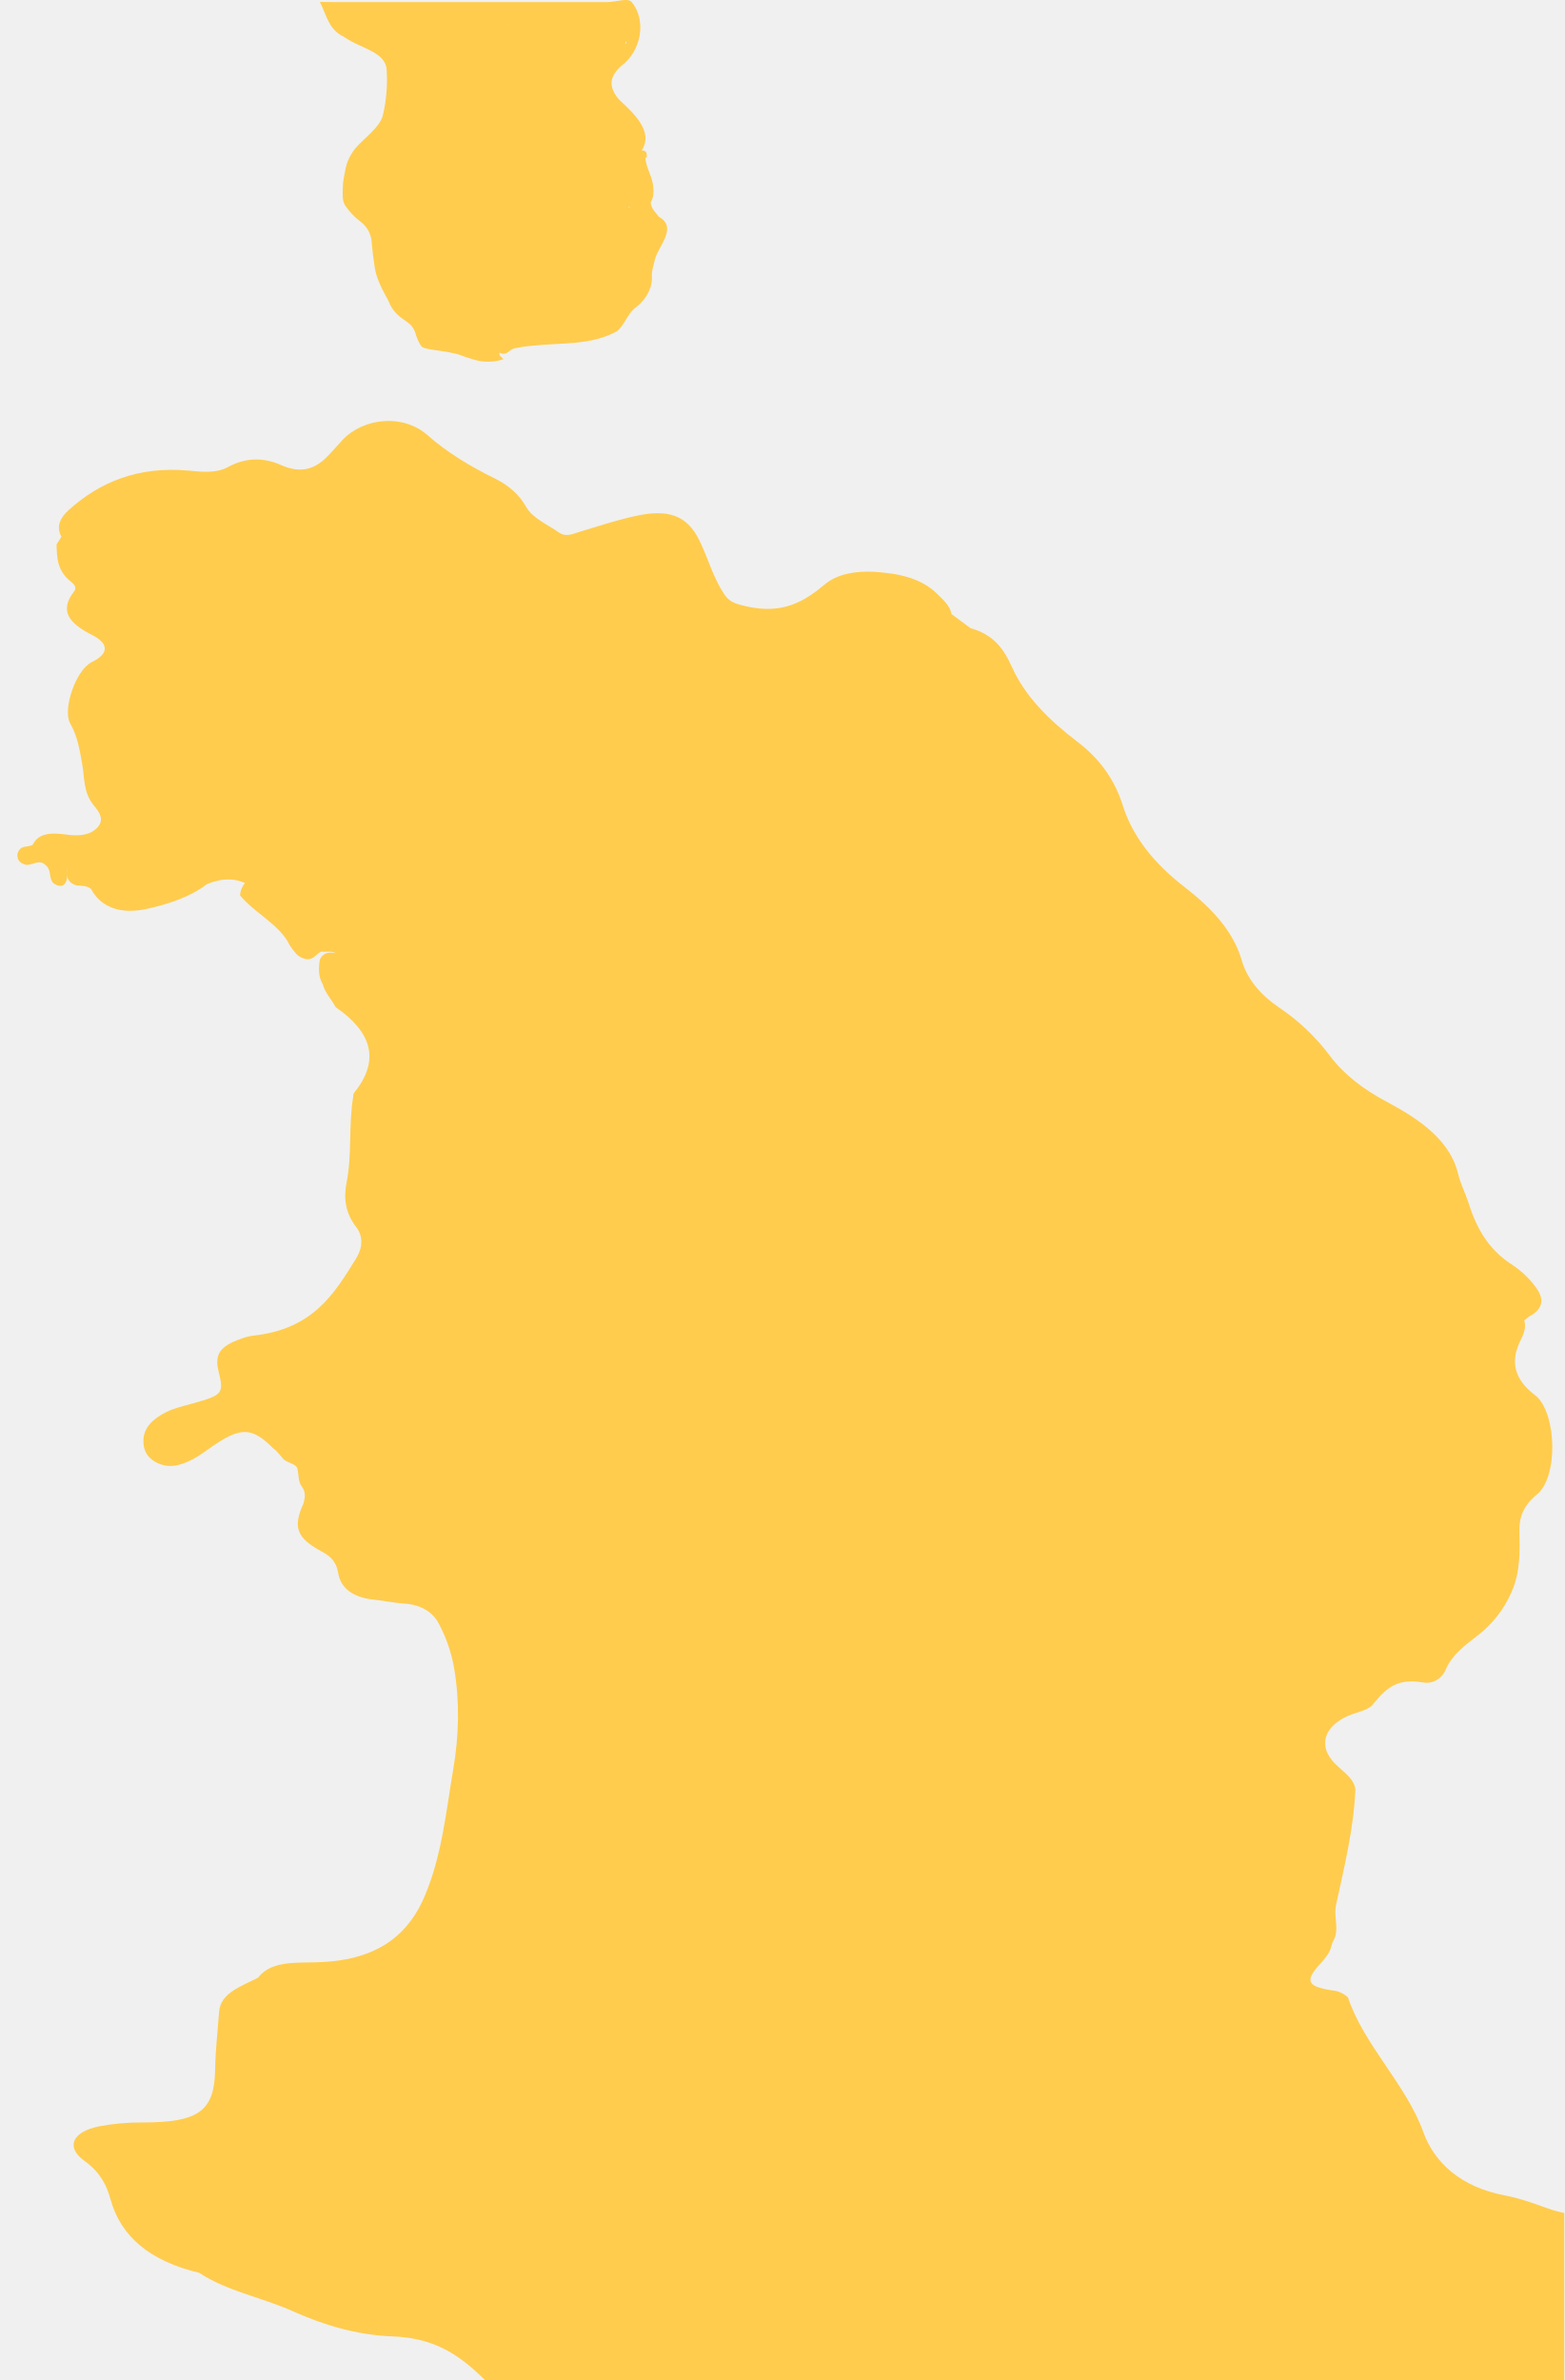
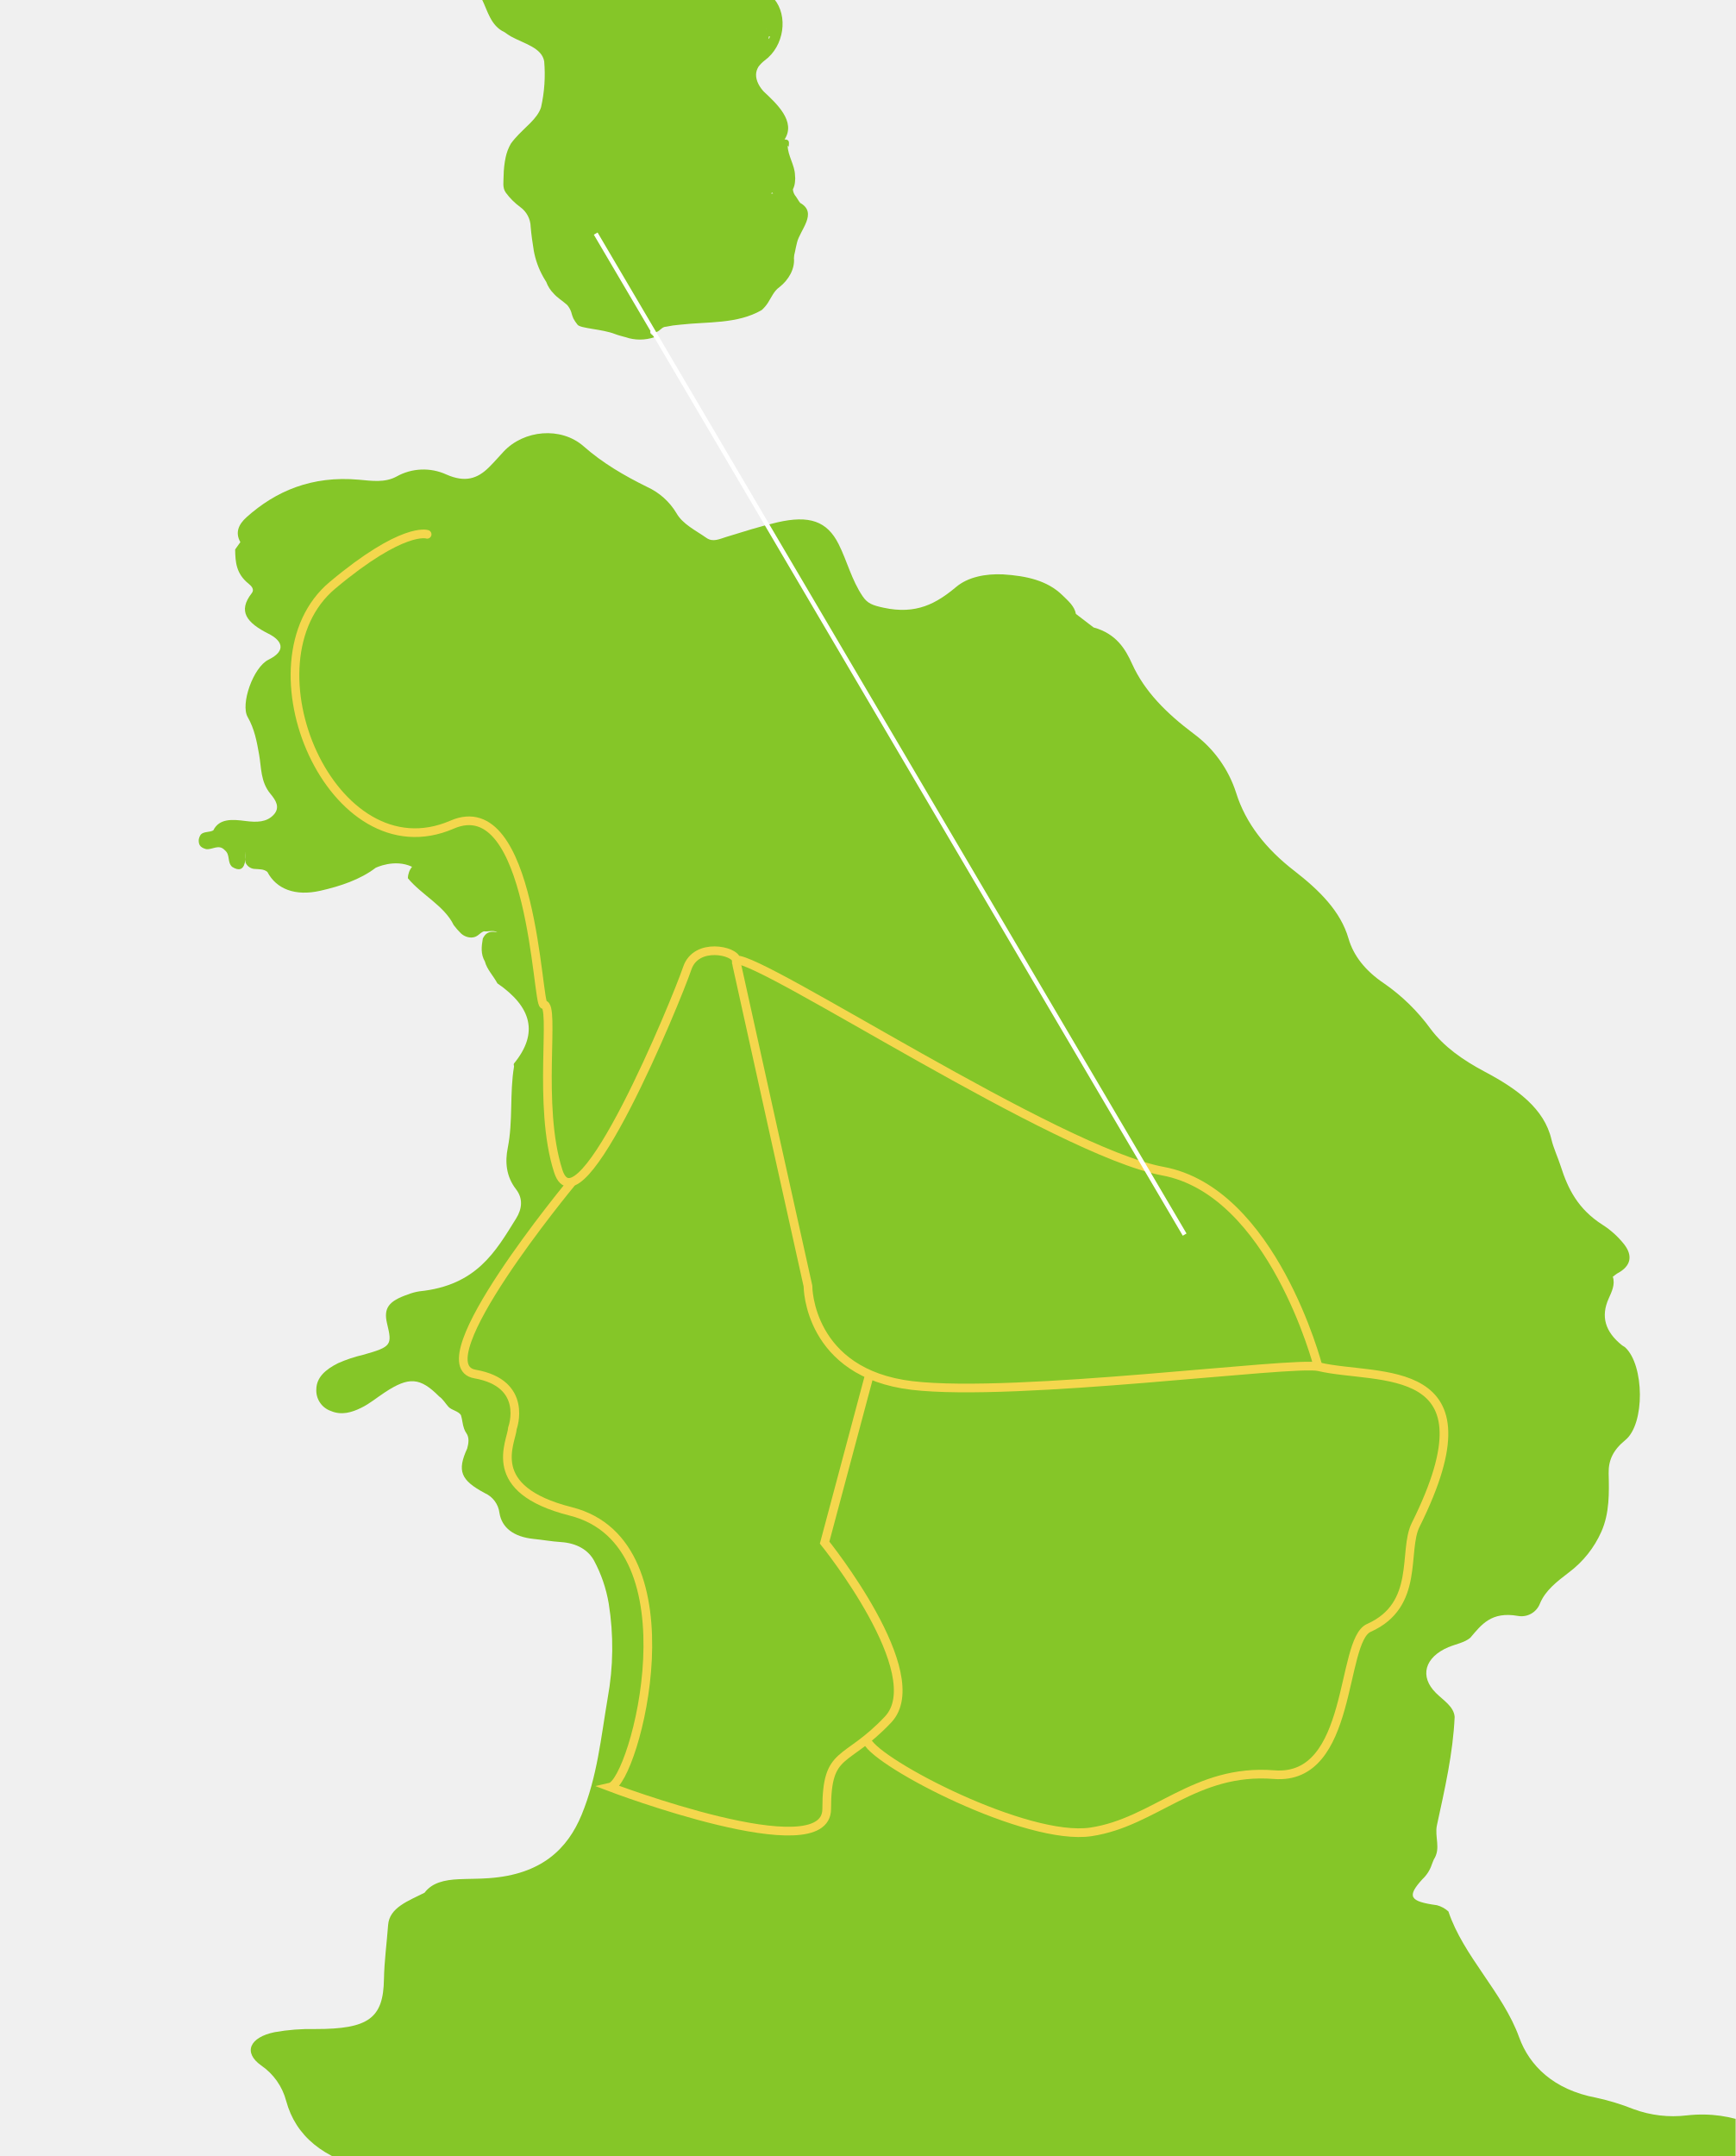
- <svg xmlns="http://www.w3.org/2000/svg" id="Layer_2" viewBox="0 0 1100.84 1674.83">
+ <svg xmlns="http://www.w3.org/2000/svg" width="600" height="745.324" viewBox="0 0 600 745.324">
  <defs>
-     <style>.cls-1{clip-path:url(#clippath);}.cls-2{fill:none;}.cls-3{fill:#ffcc4d;}</style>
-     <clipPath id="clippath">
-       <rect class="cls-2" y="6.36" width="1100.84" height="1668.47" />
+     <linearGradient id="linear-gradient" y1="0.5" x2="1" y2="0.5" gradientUnits="objectBoundingBox">
+       <stop offset="0" stop-color="#cdebf2" />
+       <stop offset="0" stop-color="#64c4ef" />
+       <stop offset="1" stop-color="#4272b7" />
+     </linearGradient>
+     <clipPath id="clip-path">
+       <rect id="Rectangle_1" data-name="Rectangle 1" width="600" height="745.324" transform="translate(587 156)" fill="url(#linear-gradient)" />
    </clipPath>
  </defs>
-   <g id="Layer_1-2">
-     <g class="cls-1">
-       <path class="cls-3" d="M1303.55,1715.4c-.16-11.82-7.56-21.78-11.29-32.63,.28-2.61-.28-5.24-1.59-7.51-18.44-33-38.8-65.06-76.14-89.31-25-16.26-50.48-31.55-86.61-27.52-13.46,1.59-27.1-.04-39.81-4.75-9.24-3.35-18.61-6.73-28.56-8.62-32-6-50.27-23.58-57.92-44.74-12.08-33.56-41.86-61.2-53-94.74-2.34-2.15-5.17-3.69-8.24-4.5-20.7-2.82-22.83-6.54-11-19.51,3.18-3.47,6.19-7,7.28-11.17,.33-1.21,.71-2.45,1.12-3.69,5.44-8.38,.51-17.25,2.43-26.09,5.81-26.87,12.42-53.73,13.63-81.06-.62-7.85-8.36-12.53-14.09-18.21-12.5-12.38-8.32-26.56,9.49-34.13,5.4-2.26,11.8-3.25,16.1-6.88,8.32-9.78,15.64-20,35.84-16.41,8.2,1.45,14.13-3.76,16.39-9.28,4.1-9.83,13.13-16.72,22.33-23.76,10.45-8.02,18.67-18.58,23.88-30.68,6.19-14,5.81-28.54,5.48-43-.21-9.71,3.05-18,12.34-25.53,14.92-12.16,14-55.72-.21-69-.75-.66-1.54-1.28-2.35-1.86-13-10.33-15.89-22.18-9.95-35.46,2.34-5.21,5.48-10.33,3.56-16.1,1-.87,2-1.73,3.09-2.6,11.29-5.9,10.79-13.34,4.73-21.25-4.36-5.87-9.69-10.94-15.77-15-18.4-11.79-26-27.48-31.36-44.24-2.09-6.6-5.52-13-7.07-19.66-5.39-23.15-25.76-38.1-49.8-50.85-16.65-8.84-30.57-19.33-40.4-32.48-9.89-13.26-21.95-24.76-35.67-34-13.59-9.15-22.79-20.38-26.6-33.54-5.85-20.38-21.11-36.6-39.85-51.15-21.49-16.63-36.84-35.34-43.91-58-5.27-16.69-15.22-31.92-31.78-44.48-20.15-15.3-37-32.14-46.29-52.93-5-11.16-11.92-22.33-28.9-27-4.47-3.31-8.95-6.6-13.42-9.92-1.05-5.71-5.6-9.87-10.2-14.34-11.34-11.1-27.06-14.33-44.46-15.44-13.17-.62-25.76,1.49-34.54,8.87-14.76,12.35-29.69,21-54.49,15.6-8.07-1.77-12.46-3-16.14-8.5-8.28-12.28-11.5-25.75-17.85-38.47-8.74-17.49-22-22-45.88-16.53-13.13,3-25.8,7.1-38.51,11-4.81,1.46-9.33,3.79-14.22,.37-8.2-5.77-18.57-9.86-23.29-18.3-4.48-8-11.79-14.74-21.54-19.54-17.69-8.72-33.7-18.34-47.63-30.62-17.1-15.11-45.12-12.54-60.17,3.66-3.6,3.84-6.82,7.82-10.62,11.57-8.79,8.75-18.4,11.91-32.33,5.77-12.35-5.54-25.16-5.26-37.16,1.32-8.66,4.71-18.45,3.47-28.19,2.57-35.41-3.15-62.21,8.13-83.96,27.64-6,5.4-9.28,11.73-5.22,18.93-1.13,1.76-2.3,3.53-3.43,5.33,.12,9.37,.5,18.65,9.95,26.15,2.22,1.77,4.52,4.22,2.43,6.89-10.75,13.68-3.68,22.55,12.54,30.74,10,5,13.93,12.16-.13,19.08-11.45,5.68-20.69,33.6-15.22,43.16,5.19,9.08,6.69,18.67,8.41,28.32,1.8,9.93,.67,20.32,8.28,29.47,3.89,4.68,7.57,9.93,2.47,15.45s-12.76,6.14-21.29,5.06c-9.78-1.28-19.82-2-24.3,7.16-2.67,1.52-6.77,.68-8.9,3-.89,1.01-1.52,2.23-1.84,3.54-.13,3.38,1,6.17,5.81,7.47,4.68,.72,9.66-4.46,14.18,.38,4.39,3.63,1.71,9,5.56,12.75,5.27,3.44,8.15,1.46,9.16-2.61,.26-1.07,.41-2.16,.46-3.26-.21-2.07-.13-4.12-.21-6.2,.12,2.08,.29,4.16,.21,6.2,.05,.76,.16,1.52,.33,2.27,1,2.45,3,4.19,6.4,5,3.6,.34,7.4,.16,10,2.55,6.65,12.65,20.58,18.24,39.73,13.86,15.1-3.44,29.9-8.28,41.4-17.06,0,0,14-7.23,27.14-1-2.07,2.44-3.29,5.49-3.47,8.69,10.25,12.44,28.1,20.66,34.92,35,1.41,2.22,3.01,4.31,4.76,6.27,2.1,2.13,4.89,3.43,7.87,3.66,4.89-.13,6.06-4,9.7-5.4,3.22,.46,7-.75,10.2,1.21-6.15-1.46-9.41,.46-11.25,4.37-1,5.9-1.25,11.76,2,17.37,1.46,5.87,6.23,10.74,9.12,16.17,25.59,17.65,31.48,37.57,12.83,60.4-.42,.76-.59,1.62-.5,2.48-3.38,20.23-.71,40.67-4.72,60.9-2.09,10.42-.88,21,6.77,30.86,5.31,6.89,4.43,15,0,22.18-15.35,24.7-30.15,50-73.18,54.42-2.74,.42-5.43,1.16-8,2.2-14.43,5-18.53,10.8-15.72,22.4,3.93,16.13,3.26,17-18,23-6.44,1.8-13,3.25-18.81,6.14-9.54,4.75-15.85,11.11-16,19.92-.13,6.63,2.51,12.78,10.87,16.28,8,3.42,15.52,1.06,22.46-2.35,6.73-3.29,12-7.79,18.06-11.73,17.82-11.7,25.72-11,40.06,3.44,3,2.11,4.73,4.87,7,7.39,2.55,2.66,7.78,3,9.74,6.11,1.09,3.5,.67,7.19,1.92,10.7,.39,1.08,.94,2.09,1.64,3,2.59,3.63,2,7.44,1,11.26-7.65,16.81-5.23,24.47,13.09,34.25,7.36,3.94,10.16,8.56,11.21,14.76,1.8,11.17,10.7,17.5,25.71,19,6.82,.68,13.43,2.2,20.33,2.64,12.13,.74,20.36,5.86,24.63,13.83,5.37,9.98,9.09,20.76,11,31.93,4,23.85,3.34,47.49-.72,71.16-5,29.47-7.77,59.25-19.57,87.89-10.58,25.78-30.27,44.48-69.5,47.31-7.44,.55-14.93,.37-22.33,.71-10.87,.5-20.24,3-25.88,10.49-12.09,6.14-26.47,10.82-27.44,23.94-1,13.53-2.55,27-2.8,40.52-.46,29.25-11.2,37.47-51.35,37.41-10.21-.09-20.41,.84-30.44,2.76-18.78,3.82-23.71,14.62-10,24.42,10.66,7.63,15.43,16.84,18.1,26.65,7.24,26.64,28,43.74,62.56,52,19,12.72,44.16,17.31,65.57,26.9,21.83,9.77,44.91,16.87,70.8,17.84,41.52,1.55,58.88,25.62,80.41,46.5,11.42,11.1,3.1,21,1.26,31.45-.67,3.85-.88,7.76,1.42,11.3,2.8,4.37,6.36,8.43,14.38,5.12,.84-.87,1.72-1.74,2.56-2.58,6.69-2,10.83-5.86,14.51-10.39,10.74-13,27.6-19,47.33-20.07,16.03-1.01,32.11-1.01,48.14,0,22.12,1.55,43.15,5.21,54.15,22.36,4,6.27,11.12,10.8,20.24,13.13,4.07,.91,7.74,3.11,10.45,6.29,10.83,13,28.11,19,47.09,21.22,40.4,4.81,64.82,25,87.44,47.41,4.18,4.15,7.24,9,7.86,14,2.8,21.71,12.3,43.15,.34,65.3-5.94,11-3.26,23.39,8.7,32.2,12.62,9.28,27.85,17.87,44.82,20.38,22,3.23,38.56,12.44,56.58,20.45,10.25,4.53,17.61,10.54,18.78,20.07,.71,6.08,5,11.41,11.25,15.38,8.91,5.68,13,12.48,12.5,21.26-.37,7.13,2.18,14.11,13.17,15.94,13.93,2.27,27.56,5.83,42.07,6.11,34.17,.62,67.29,3.23,88.49,27.15,1.21,1.39,3.34,2.29,5.18,3.32,15.94,8.71,24.3,7.16,37.89-3.73,13.8-11,21.12-25.4,34.88-36.14,8.78-6.88,13.75-13.93,15.47-23.3,2.51-13.83,.08-29.37,19.82-38.65,2.47-1.15,2-4.09,3.14-6.33,.09-.25,.21-.49,.37-.71,1.58-1.26,2.55-3.13,2.68-5.15-.05,2.31-1.16,4.47-3,5.86,11.79,5.71,18,4.5,18.94-5.4s8.49-15.32,17.1-20.91c7.32-4.71,15.56-8.59,23.17-13.06,16,.13,34.17,1.68,39.48-13.4,15.39-43.71,43.91-83.88,60.8-127.16,3.8-10.08-1.51-20.66,2.88-30.71-.92-5.65,1.38-11,4.44-15.82,5.47-8.75,9.86-17.28,9.73-27.46Zm-174.08,242.94c-.43-1.74-.41-3.56,.08-5.28-.44,1.73-.47,3.54-.08,5.28h0Z" />
-     </g>
-     <path class="cls-3" d="M460.91,182.56c2.15-9.13,16.3-22.49,2.89-29.9-1.17-1.4-2.34-2.81-3.41-4.24-1.4-1.71-2.26-3.8-2.46-6,.94-1.65,1.56-3.47,1.82-5.35,.23-1.79,.2-3.61-.08-5.4-.15-7-5.45-14-5.45-21.1l.88,.79c0-2.36,.89-5.5-3.54-5.5,8.85-13.35-6.19-26.71-15.53-35.41-1.54-1.64-2.86-3.47-3.93-5.45-2.65-5.24-2-9.42,.36-13.15,1.28-1.95,2.8-3.73,4.51-5.31,14.59-10.54,18.13-32.54,7.52-45.15-2.66-3.14-10.62,0-16.87,.08H235.77c-3.57-.09-7.11-.09-10.64-.09,4.42,8.62,6.19,19.62,16.78,24.46,1.66,1.14,3.38,2.2,5.15,3.16,9.91,5.43,23.18,8.57,24.95,18.78,.88,11.33-.02,22.73-2.66,33.78-2.65,8.64-12.38,14.92-19.59,23.16-1.02,1.38-1.96,2.82-2.83,4.3-1.75,2.95-3,6.17-3.7,9.53-.9,4.62-2,9.3-2,13.94,0,4.2-.63,8.88,2,12.57,2.82,4.09,6.27,7.71,10.23,10.72,4.87,3.49,7.87,9.02,8.13,15,.47,5.84,1.23,11.68,2.15,17.48,1.08,6.84,4,13.06,7.31,19.17,.82,1.53,1.65,3.06,2.48,4.58,1.09,3.13,2.88,5.98,5.22,8.33,3,3.4,6.53,5,10.07,8.11,1.45,1.53,2.58,3.33,3.32,5.31,.48,1.78,1.09,3.53,1.81,5.23,.7,1.64,1.56,3.2,2.58,4.66,2,2.87,18.83,2.87,28.45,6.6,2.38,.93,4.8,1.74,7.26,2.42,7.12,2.46,14.85,2.5,22,.13-.89-1.57-3.54-2.35-2.66-4.71,2.66,1.57,4.42,.79,6.11-.4s3.29-2.76,5.6-2.78c3.44-.75,6.92-1.27,10.43-1.53,20.32-2.36,42.43,0,60.81-10.52,1.79-1.72,3.35-3.67,4.63-5.79,2.64-4.12,4.85-8.44,8.83-11.19,7.08-5.49,11.5-14.14,10.74-22.09,0-1.66,.2-3.32,.6-4.94,.48-2.01,.98-4.07,1.58-6.29Zm-20-153.18c-1.54,4.4-.72-.29-.58,0,.2-.02,.41-.02,.61,0h-.03Zm-3.09-5.46c.26-.18,.86-.23,1-.32-.33,.08-.66,.18-.97,.32h-.03Zm5.37,121.89c-.37,0-.73,.02-1.1,.06,.23-.25,.5-.45,.81-.59,.13,.16,.24,.34,.32,.53h-.03ZM356.75,17.77l-.23-.36c.13,.02,.25,.02,.38,0-.04,.11-.1,.23-.15,.36Zm-36,40.9l.1,.09h-.12s0-.06-.01-.09h.03Z" />
+   <g id="Mask_Group_1" data-name="Mask Group 1" transform="translate(-587 -156)" clip-path="url(#clip-path)">
+     <path id="Path_309" data-name="Path 309" d="M1536.82,130.37v10.46l6.446-5.23Z" transform="translate(-59.629 104.981)" fill="#371465" opacity="0.25" />
+     <path id="Path_310" data-name="Path 310" d="M1538.13,130.37v10.46l6.446-5.23Z" transform="translate(-60.468 104.981)" fill="#fff" />
+     <path id="Path_2" data-name="Path 2" d="M786.764,1069.915c-.076-5.446-3.676-10.108-5.4-15.108a6.189,6.189,0,0,0-.719-3.6c-8.507-15.205-18.025-29.831-35.252-41.007-11.536-7.489-23.281-14.446-39.928-12.59a39.518,39.518,0,0,1-18.345-2.158,81.323,81.323,0,0,0-12.95-3.957c-14.748-2.759-23.09-11.115-26.619-20.863-5.572-15.468-19.306-28.079-24.46-43.525a9.591,9.591,0,0,0-3.957-2.158c-9.55-1.3-10.475-3.014-5.036-8.993a12.175,12.175,0,0,0,3.237-5.036c.155-.558.525-1.227.719-1.8,2.518-3.856.191-7.795,1.079-11.87,2.68-12.374,5.554-24.82,6.115-37.41-.291-3.6-3.835-5.64-6.475-8.273-5.755-5.7-3.9-12.338,4.317-15.827,2.489-1.043,5.568-1.565,7.554-3.237,3.842-4.5,7.216-9.216,16.547-7.554a6.836,6.836,0,0,0,7.554-4.317c1.888-4.532,5.831-7.55,10.072-10.791a35.622,35.622,0,0,0,11.151-14.029c2.856-6.446,2.68-13.486,2.518-20.144-.094-4.475,1.475-8.022,5.755-11.511,6.888-5.6,6.568-25.9,0-32.014-.331-.313-.719-.435-1.079-.719-5.978-4.759-7.414-10.072-4.676-16.187,1.079-2.4,2.317-4.9,1.439-7.554.464-.4.946-.676,1.439-1.079,5.205-2.712,5.313-6.428,2.518-10.072a30.442,30.442,0,0,0-7.554-6.835c-8.486-5.428-11.917-12.428-14.388-20.144-.964-3.047-2.522-6.295-3.237-9.353-2.489-10.662-11.921-17.511-23.022-23.381-7.676-4.076-14.173-8.687-18.705-14.748a67.186,67.186,0,0,0-16.187-15.827c-6.27-4.216-10.475-9.41-12.23-15.468-2.7-9.389-10.061-16.68-18.705-23.381-9.914-7.658-16.885-16.532-20.144-26.978a40.831,40.831,0,0,0-14.748-20.5c-9.327-7.025-16.906-14.532-21.223-24.1-2.317-5.144-5.5-10.446-13.309-12.59-2.065-1.529-4.05-3.147-6.115-4.676-.482-2.629-2.554-4.417-4.676-6.475-5.227-5.115-12.478-6.68-20.5-7.194-6.076-.284-12.126.917-16.187,4.317-6.809,5.687-13.741,9.691-25.18,7.194-3.723-.813-5.5-1.428-7.194-3.957-3.82-5.658-5.342-12.137-8.273-17.986-4.029-8.061-10.209-10.083-21.223-7.554-6.058,1.4-11.763,3.248-17.626,5.036-2.219.669-4.59,1.932-6.835.36-3.781-2.658-8.252-4.748-10.432-8.633a22.853,22.853,0,0,0-10.072-8.993c-8.158-4.018-15.522-8.371-21.942-14.029-7.892-6.96-20.752-5.662-27.7,1.8-1.658,1.77-3.281,3.665-5.036,5.4-4.05,4.032-8.324,5.349-14.748,2.518a19.041,19.041,0,0,0-17.266.719c-3.993,2.158-8.457,1.493-12.95,1.079-16.32-1.471-28.82,3.964-38.849,12.95-2.777,2.489-4.029,5.309-2.158,8.633-.518.813-1.277,1.691-1.8,2.518.058,4.317.317,8.41,4.676,11.87,1.022.813,2.043,2.007,1.079,3.237-4.957,6.3-1.73,10.255,5.755,14.029,4.6,2.295,6.475,5.806,0,8.993-5.288,2.615-9.723,15.374-7.194,19.784,2.392,4.187,3.165,8.5,3.957,12.95.827,4.572.446,9.446,3.957,13.669,1.8,2.158,3.432,4.651,1.079,7.194-2.414,2.6-5.777,2.658-9.712,2.158-4.514-.586-9.086-.964-11.151,3.237-1.234.719-3.335.352-4.317,1.439a4.275,4.275,0,0,0-.719,1.8c-.058,1.558.32,2.637,2.518,3.237,2.158.327,4.392-1.87,6.475.36,2.025,1.669.745,4.014,2.518,5.755,2.432,1.586,3.856.791,4.317-1.079a7.126,7.126,0,0,0,.36-1.439c-.094-.96.036-1.9,0-2.878a28.223,28.223,0,0,1,0,2.878,7.433,7.433,0,0,0,0,1.079,3.658,3.658,0,0,0,2.878,2.158c1.658.158,3.46-.022,4.676,1.079,3.065,5.831,9.511,8.489,18.345,6.475,6.96-1.586,13.763-3.871,19.065-7.914,0,0,6.514-3.234,12.59-.36a6.475,6.475,0,0,0-1.439,3.957c4.727,5.73,12.669,9.586,15.827,16.187a25.143,25.143,0,0,0,2.518,2.878,5.356,5.356,0,0,0,3.6,1.439c2.255-.058,2.64-1.514,4.317-2.158,1.486.216,3.209-.54,4.676.36-2.835-.673-4.187.36-5.036,2.158-.464,2.716-.784,5.327.719,7.914.676,2.7,2.989,5.05,4.317,7.554,11.806,8.129,14.356,17.18,5.755,27.7-.252.317.022.694,0,1.079-1.561,9.317-.306,18.734-2.158,28.058-.964,4.8-.651,9.845,2.878,14.388,2.45,3.173,2.061,6.77,0,10.072-7.079,11.374-13.608,23.165-33.453,25.18a18.728,18.728,0,0,0-3.957,1.079c-6.655,2.284-8.486,4.727-7.194,10.072,1.8,7.432,1.543,8.032-8.273,10.791a48.345,48.345,0,0,0-8.633,2.878c-4.4,2.187-7.475,4.932-7.554,8.993a7.5,7.5,0,0,0,5.036,7.554c3.705,1.572,7.23.486,10.432-1.079,3.1-1.514,5.5-3.6,8.273-5.4,8.219-5.4,12.1-5.209,18.705,1.439,1.388.971,2.18,2.439,3.237,3.6,1.176,1.23,3.421,1.435,4.317,2.878.5,1.615.5,3.061,1.079,4.676a5.553,5.553,0,0,0,.719,1.439c1.194,1.673.824,3.637.36,5.4C280.357,774.782,281.555,778,290,782.5a8.634,8.634,0,0,1,5.036,6.835c.831,5.144,4.939,8.291,11.871,8.993,3.144.313,6.173.878,9.353,1.079,5.594.36,9.543,2.8,11.511,6.475a48.235,48.235,0,0,1,5.036,14.748,96.625,96.625,0,0,1-.36,32.734c-2.313,13.576-3.565,27.1-8.993,40.288-4.881,11.87-13.921,20.655-32.014,21.942-3.435.259-7.014.205-10.432.36-5.014.23-9.266,1.205-11.871,4.676-5.572,2.831-12.147,5.108-12.59,11.151-.464,6.23-1.32,12.489-1.439,18.705-.212,13.478-5.227,17.3-23.741,17.266a71.053,71.053,0,0,0-14.029,1.079c-8.662,1.759-11.022,7-4.676,11.511a21.449,21.449,0,0,1,8.633,12.23c3.335,12.273,12.845,19.921,28.777,23.741,8.777,5.86,20.342,8.176,30.216,12.59,10.072,4.5,20.791,7.827,32.734,8.273,19.151.719,27.115,11.6,37.05,21.223,5.266,5.115,1.579,9.557.719,14.388-.309,1.77-.7,3.766.36,5.4,1.291,2.015,3.129,3.687,6.835,2.158.385-.4.694-.694,1.079-1.079a13.547,13.547,0,0,0,6.835-4.676c4.957-6,12.478-8.838,21.583-9.353a178.79,178.79,0,0,1,22.3,0c10.205.719,20.108,2.529,25.18,10.432,1.853,2.878,5.133,5.043,9.353,6.115a8.412,8.412,0,0,1,4.676,2.878c5,5.985,12.813,8.683,21.583,9.712,18.633,2.216,29.853,11.619,40.288,21.942,1.928,1.914,3.306,3.8,3.6,6.115,1.291,10,5.878,20.014.36,30.216-2.737,5.072-1.561,10.687,3.957,14.748,5.824,4.273,13.032,8.194,20.863,9.353,10.126,1.486,17.586,6.025,25.9,9.712,4.727,2.086,8.094,4.6,8.633,8.993.327,2.8,2.5,5.367,5.4,7.194,4.108,2.615,5.978,5.676,5.755,9.712-.173,3.284,1.04,6.708,6.115,7.554,6.421,1.043,12.37,2.388,19.065,2.518,15.759.288,31.23,1.572,41.007,12.59a9.621,9.621,0,0,0,2.518,1.439c7.349,4.018,11,3.576,17.266-1.439,6.367-5.09,9.842-11.964,16.187-16.906,4.054-3.173,6.406-6.115,7.194-10.432,1.158-6.374-.112-13.712,8.993-17.986,1.14-.529.906-1.849,1.439-2.878.04-.12.283-.26.36-.36a3.482,3.482,0,0,0,1.079-2.518,3.885,3.885,0,0,1-1.439,2.878c5.439,2.629,8.209,2.04,8.633-2.518.424-4.5,3.939-7.14,7.914-9.712,3.374-2.158,7.281-3.694,10.791-5.755,7.389.057,15.9.471,18.345-6.475,7.1-20.144,20.252-38.338,28.058-58.273,1.755-4.644-.946-9.759,1.079-14.388-.424-2.6.752-4.964,2.158-7.194C784.627,1078.455,786.821,1074.6,786.764,1069.915Zm-80.576,111.87a5.093,5.093,0,0,1,0-2.518,5.56,5.56,0,0,0,0,2.518Z" transform="translate(464.625 -110.319)" fill="#85c628" />
+     <path id="Path_6" data-name="Path 6" d="M572.082,81.774c.993-4.255,7.266-10.219,1.079-13.669-.543-.651-.942-1.493-1.439-2.158a4.335,4.335,0,0,1-1.079-2.518,7,7,0,0,0,.719-2.518,9.068,9.068,0,0,0,0-2.518c-.068-3.237-2.518-6.781-2.518-10.072l.36.36c0-1.079.6-2.518-1.439-2.518,4.083-6.216-2.888-12.5-7.194-16.547a12.071,12.071,0,0,1-1.8-2.518c-1.223-2.439-1.072-4.388,0-6.115a11.882,11.882,0,0,1,2.158-2.158c6.73-4.935,8.133-15.371,3.237-21.223-1.223-1.46-4.669-.04-7.554,0H468.125c-1.647-.04-3.406,0-5.036,0,2.04,4.025,3.029,9.277,7.914,11.511a22.559,22.559,0,0,0,2.158,1.439c4.572,2.518,10.691,3.881,11.511,8.633a51.945,51.945,0,0,1-1.079,15.827c-1.227,4.022-5.665,6.946-8.993,10.791a19.989,19.989,0,0,0-1.439,1.8,16.009,16.009,0,0,0-1.8,4.676,33.333,33.333,0,0,0-.719,6.475c0,1.953-.478,4.04.719,5.755a23.17,23.17,0,0,0,5.036,5.036,8.654,8.654,0,0,1,3.6,6.835c.216,2.719.651,5.572,1.079,8.273a28.991,28.991,0,0,0,3.237,8.993c.36.719.7,1.09,1.079,1.8a10.9,10.9,0,0,0,2.518,3.957c1.385,1.586,3.043,2.5,4.676,3.957a7.334,7.334,0,0,1,1.439,2.518,14.151,14.151,0,0,0,.719,2.158,13.671,13.671,0,0,0,1.439,2.158c.932,1.335,8.514,1.5,12.95,3.237,1.1.434,2.46.763,3.6,1.079a15.415,15.415,0,0,0,10.072,0c-.406-.719-1.849-1.047-1.439-2.158a2.394,2.394,0,0,0,2.878,0c.777-.547,1.446-1.432,2.518-1.439a37.129,37.129,0,0,1,5.036-.719c9.374-1.079,19.576-.14,28.058-5.036a12.556,12.556,0,0,0,2.158-2.518c1.219-1.917,2.119-4.115,3.957-5.4,3.263-2.558,5.389-6.37,5.036-10.072a8.569,8.569,0,0,1,.36-2.158C571.56,84.113,571.8,82.8,572.082,81.774Zm-9.353-71.223c-.719,2.047-.421-.137-.36,0a2.331,2.331,0,0,1,.36,0ZM561.29,8.033c.119-.09.3.043.36,0-.156.033-.215-.067-.36,0Zm2.518,56.835a6.838,6.838,0,0,0-.719,0,1.481,1.481,0,0,1,.36-.36,3.153,3.153,0,0,1,.36.36ZM571,39.688l-2.518-29.5m-44.6-5.036h0c.06.007-.06.007,0,0-.014.061.032-.054,0,0ZM507.334,24.221h0c0-.013,0,.013,0,0Zm63.309-1.079" transform="translate(290.458 158.038)" fill="#85c628" />
+     <path id="Path_164" data-name="Path 164" d="M585.69,1203.457l-15.468,57.914s36.691,45.5,21.943,61.151-21.227,10.057-21.223,30.935-74.82-7.554-74.82-7.554c8.421-1.914,30.446-84.194-13.669-95.324-30.2-7.615-20.489-23.773-20.144-28.777,0,0,5.723-15.439-12.95-18.705s33.094-65.827,33.094-65.827" transform="translate(301.85 -572.098)" fill="none" stroke="#f4d74d" stroke-linecap="round" stroke-miterlimit="10" stroke-width="3" />
+     <path id="Path_233" data-name="Path 233" d="M752.913,1193.694c3.8,7.8,55.169,34.63,77.338,31.295s35.838-21.96,63.309-19.784,22.788-46.291,32.734-50.719c17.842-7.943,11.7-26.6,16.187-35.611,28.777-57.8-13.065-49.817-33.453-54.676-8.719-2.076-104.763,10.73-140.647,6.475s-35.971-34.173-35.971-34.173c-.043-.09-24.871-112.457-24.82-112.23" transform="translate(133.908 -435.716)" fill="none" stroke="#f4d74d" stroke-linecap="round" stroke-miterlimit="10" stroke-width="3" />
+     <path id="Path_234" data-name="Path 234" d="M637.178,800.434s-15.673-60.288-53.6-67.266c-36.5-6.745-138.237-73.831-147.482-73.022-.263-3.108-13.8-6.288-16.906,2.878-3.824,11.288-37.349,92.6-44.6,70.144-7.342-22.727-.87-57.755-5.036-57.554-2.284.108-3.788-74.291-31.655-62.23-41.478,17.986-73.151-56.086-41.367-82.734,24.46-20.5,32.734-17.626,32.734-17.626" transform="translate(405.398 -172.313)" fill="none" stroke="#f4d74d" stroke-linecap="round" stroke-miterlimit="10" stroke-width="3" />
+     <line id="Line_1" data-name="Line 1" x2="203.597" y2="346.043" transform="translate(792.935 236.755)" fill="none" stroke="#fff" stroke-miterlimit="10" stroke-width="1.5" />
  </g>
</svg>
